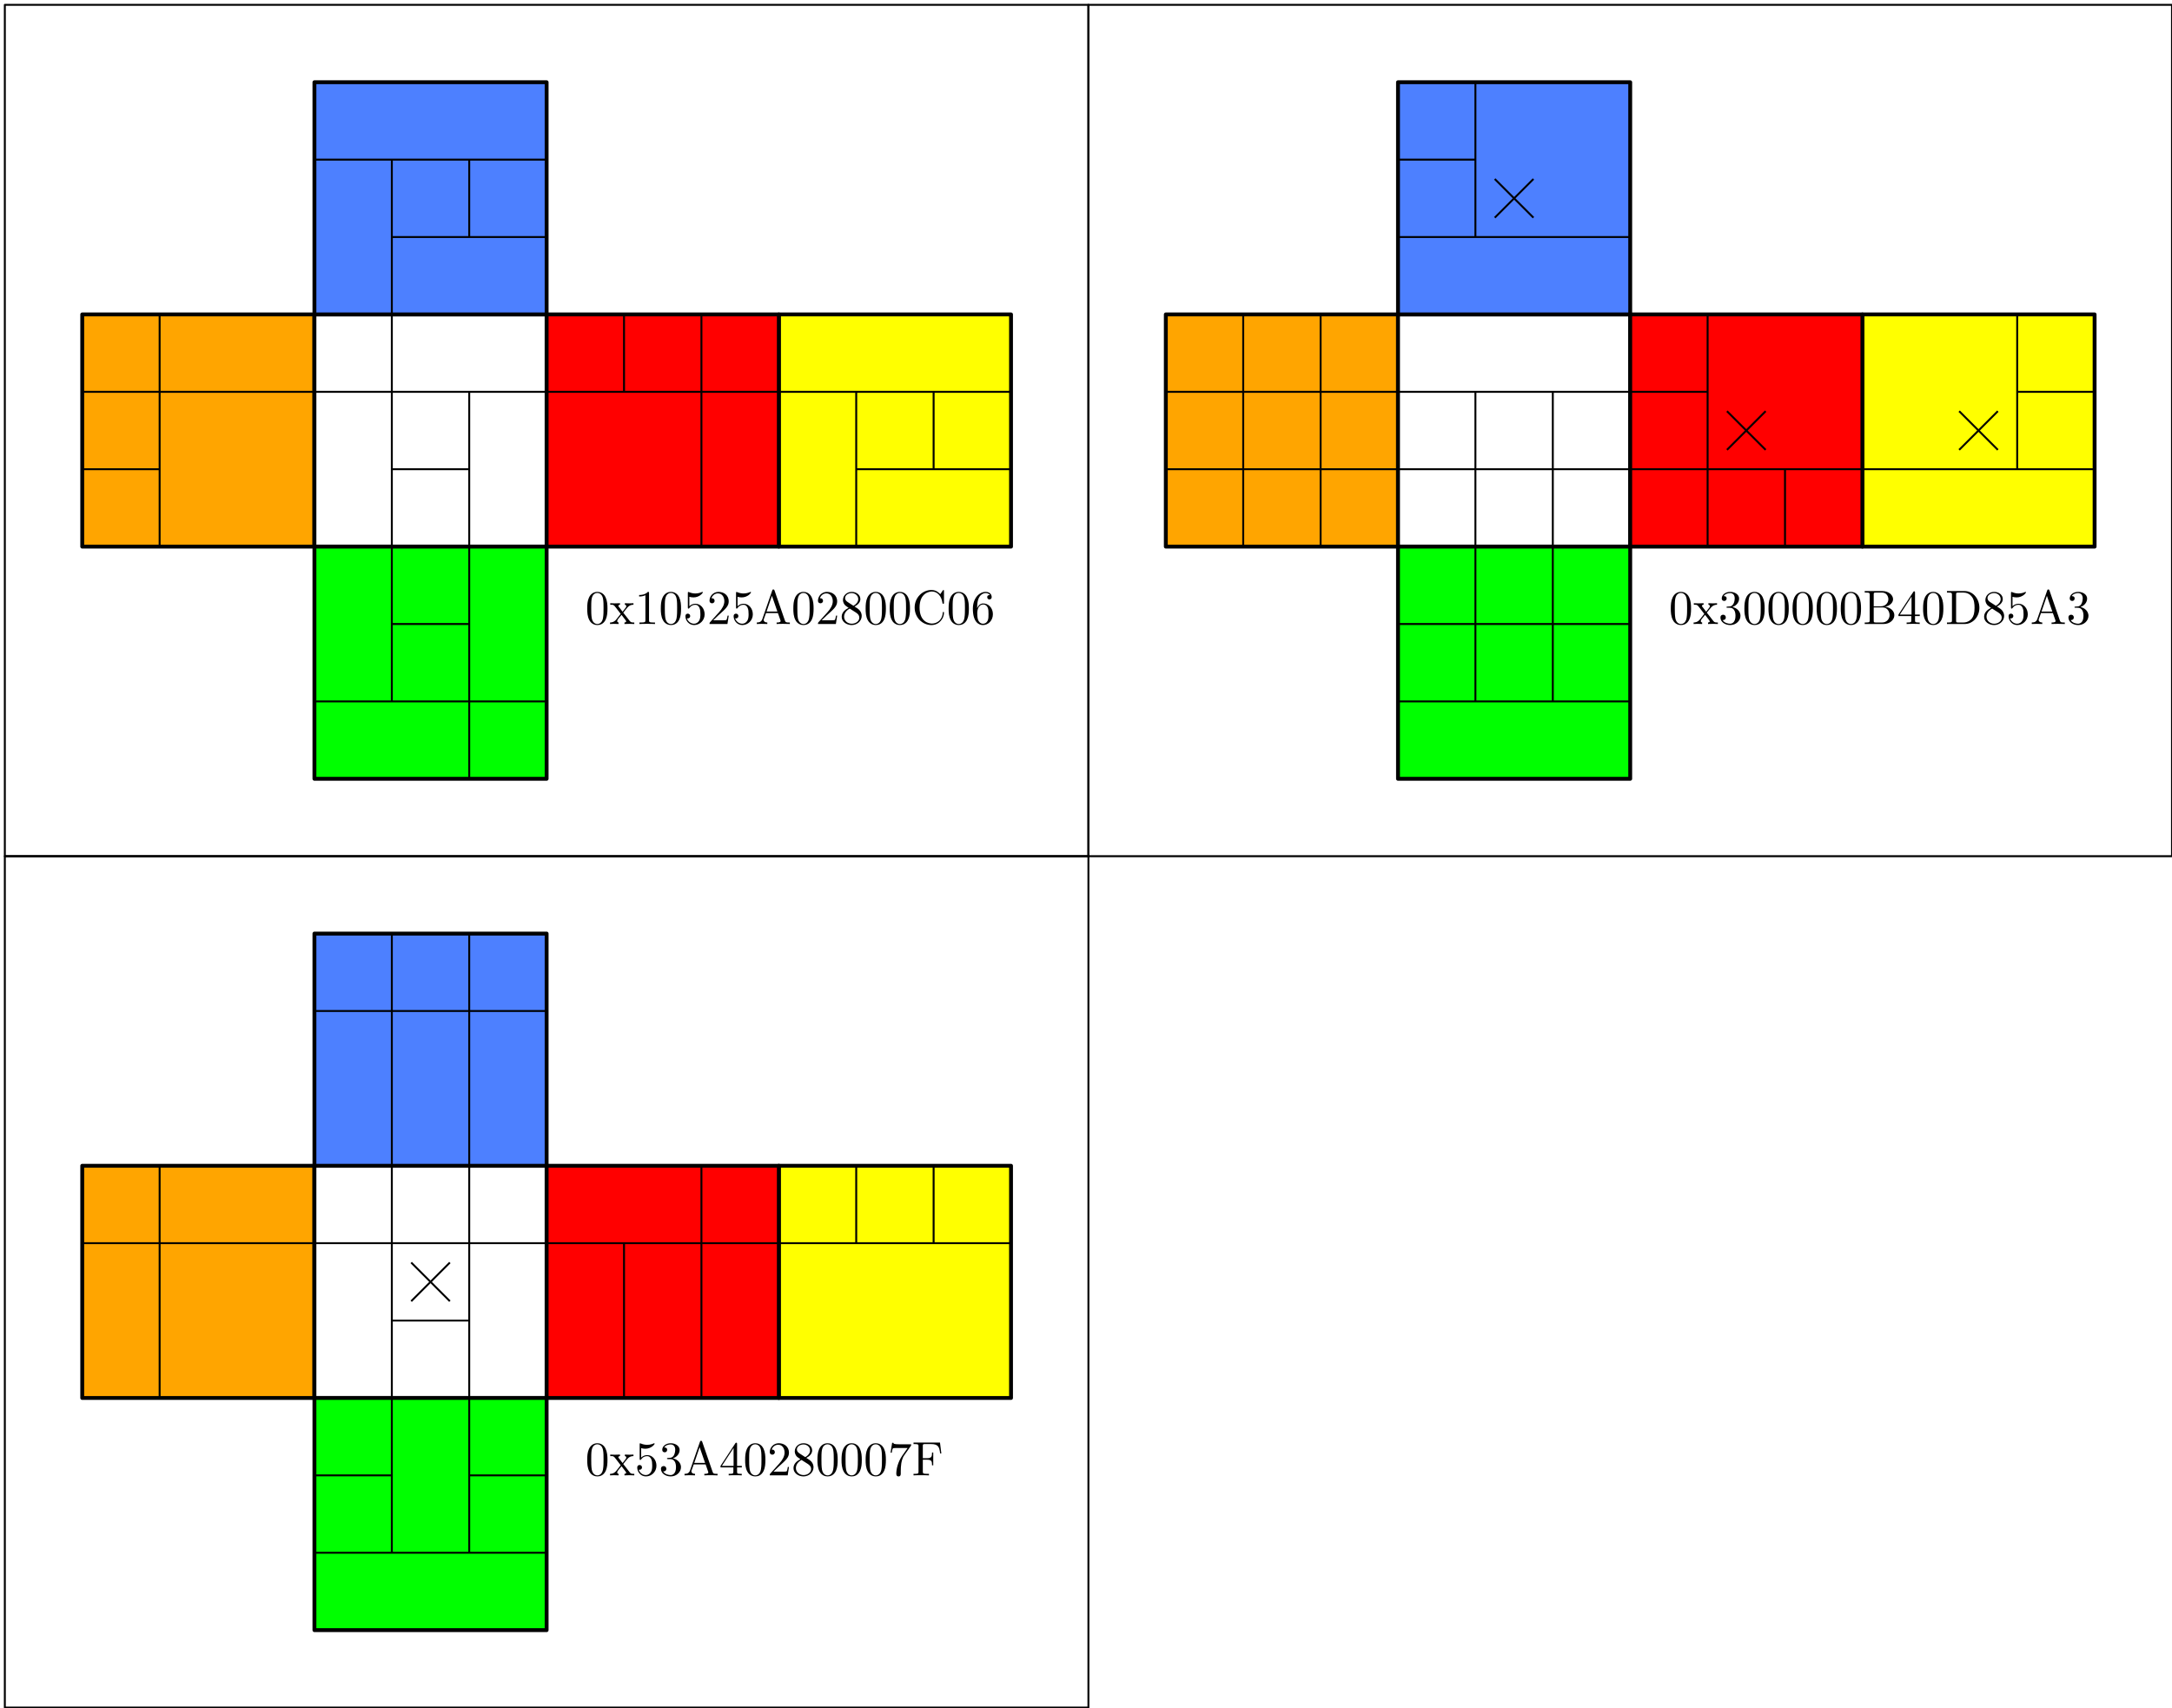
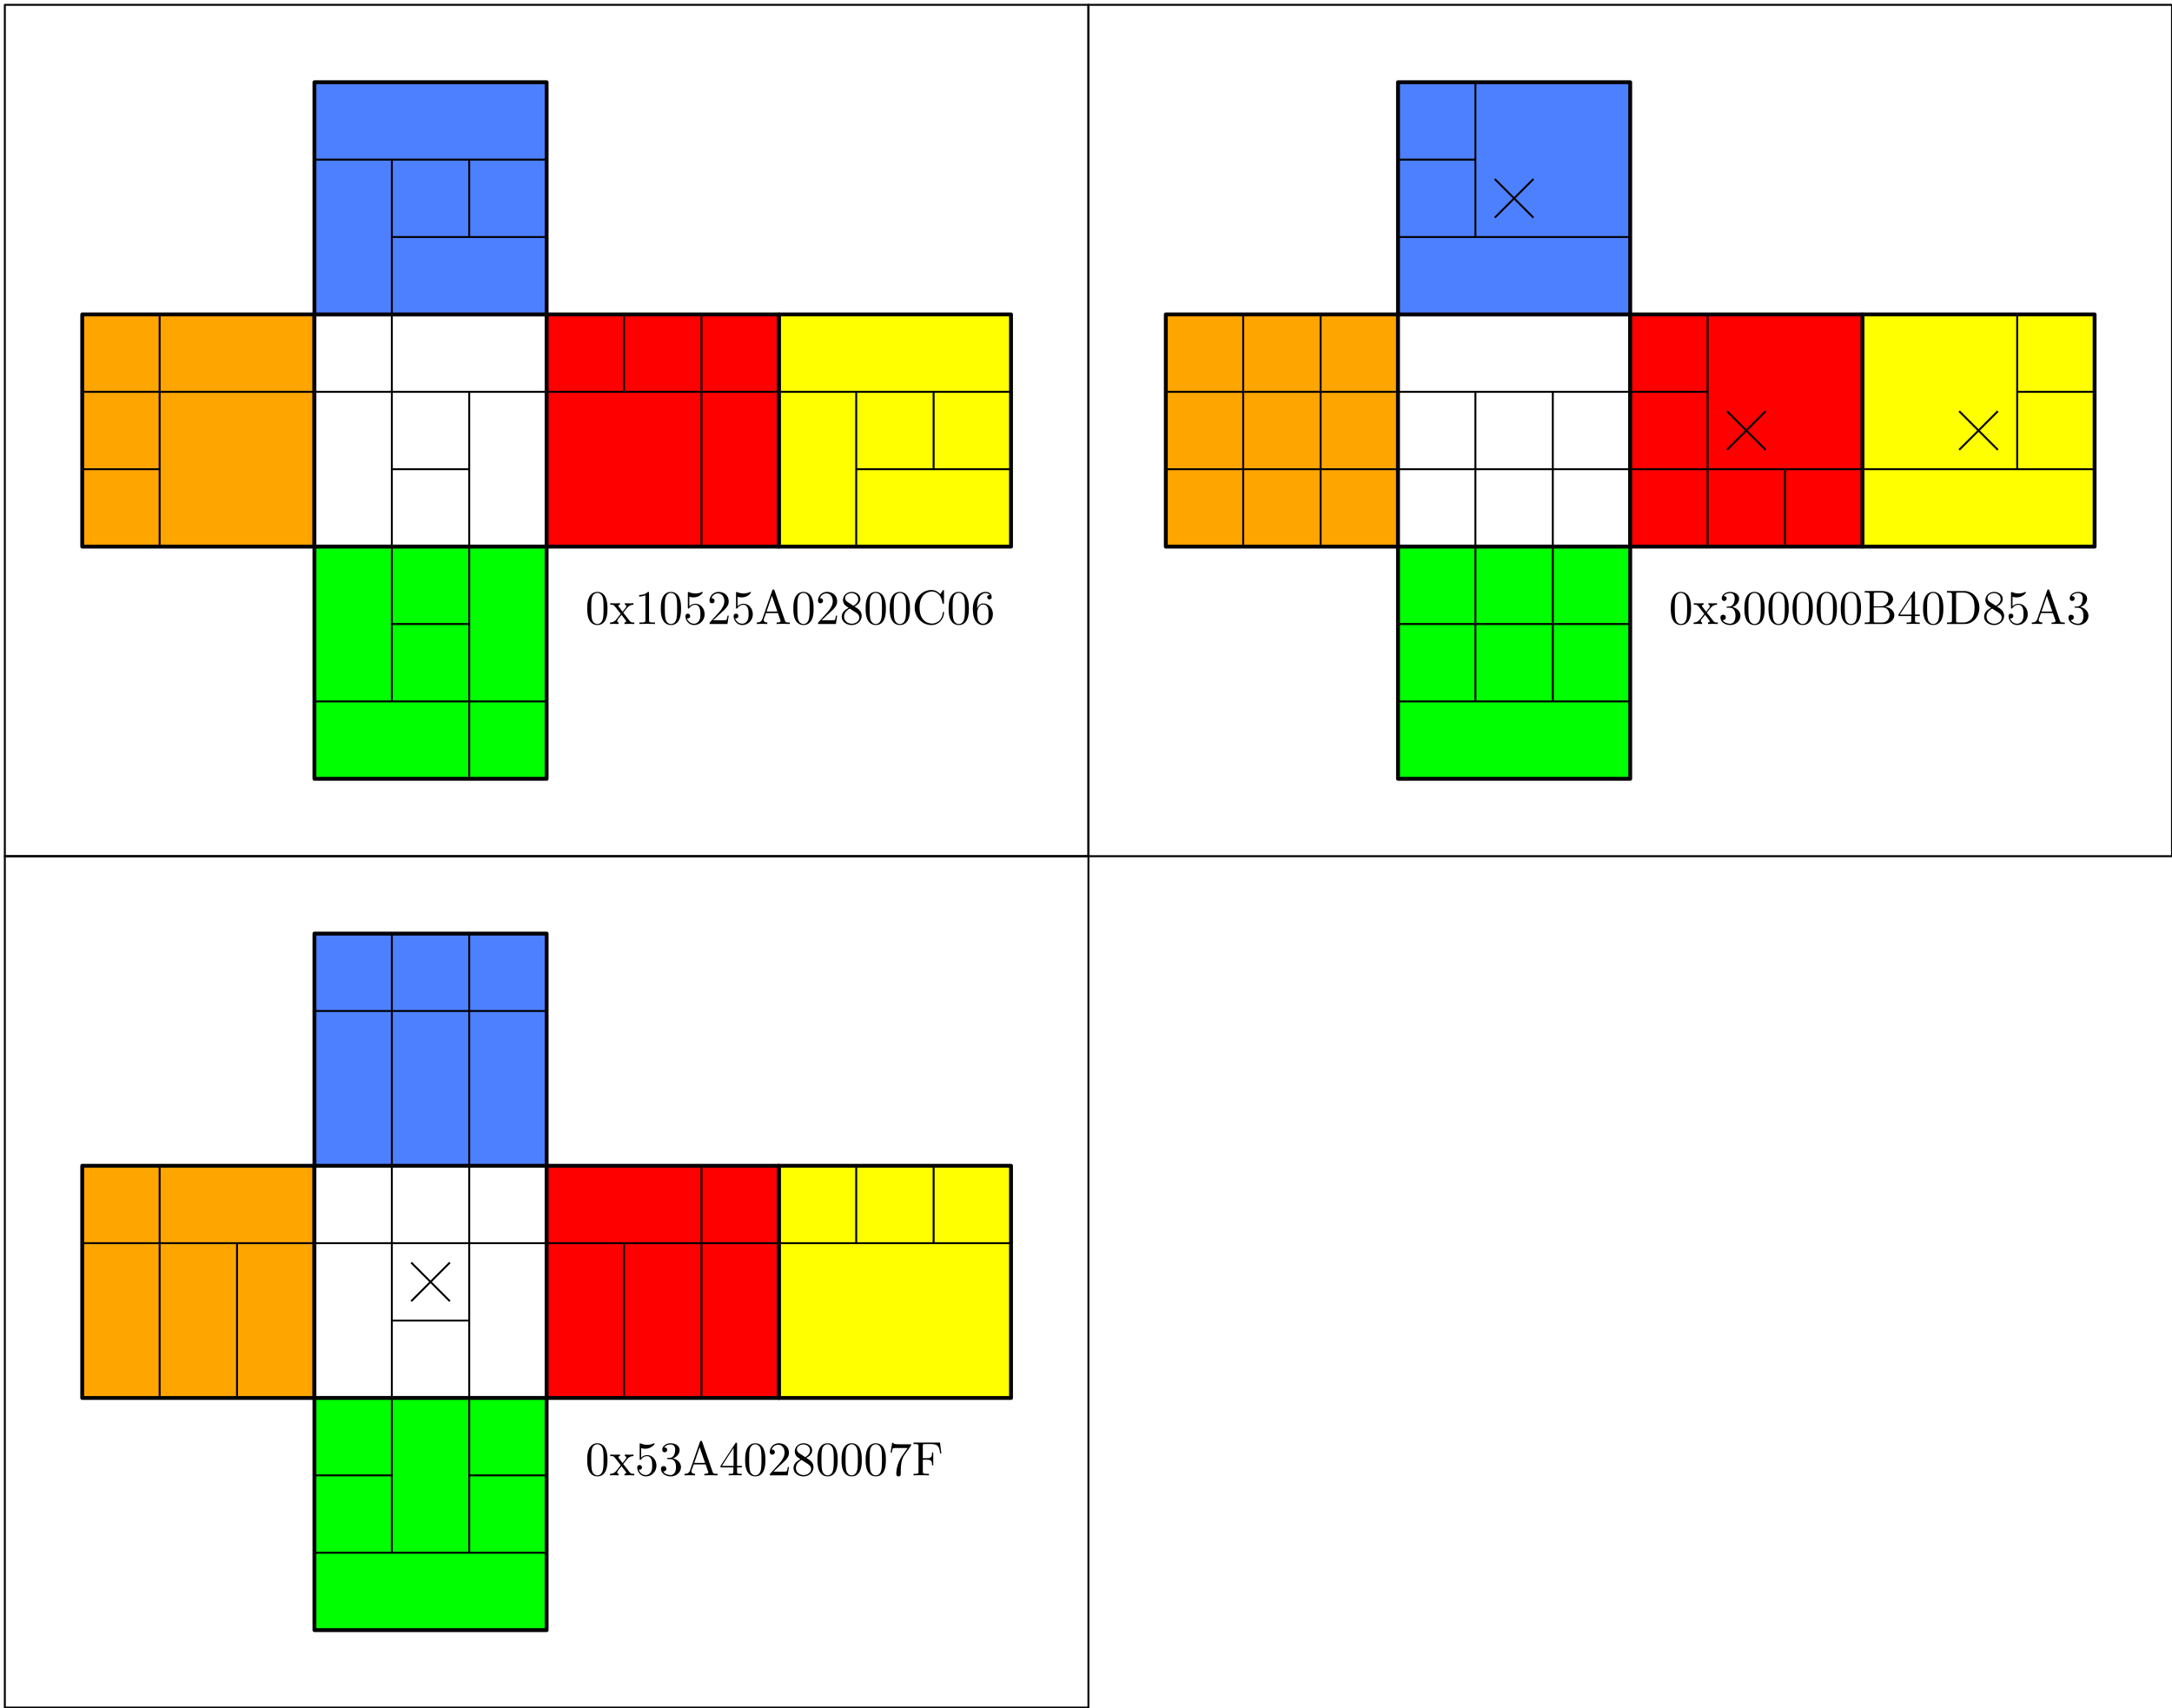
<svg xmlns="http://www.w3.org/2000/svg" xmlns:xlink="http://www.w3.org/1999/xlink" width="449pt" height="353pt" viewBox="0 0 449 353" version="1.1">
  <defs>
    <g>
      <symbol overflow="visible" id="glyph0-0">
        <path style="stroke:none;" d="" />
      </symbol>
      <symbol overflow="visible" id="glyph0-1">
        <path style="stroke:none;" d="M 4.578 -3.188 C 4.578 -3.984 4.531 -4.781 4.188 -5.516 C 3.734 -6.484 2.906 -6.641 2.5 -6.641 C 1.891 -6.641 1.172 -6.375 0.75 -5.453 C 0.438 -4.766 0.391 -3.984 0.391 -3.188 C 0.391 -2.438 0.422 -1.547 0.844 -0.781 C 1.266 0.016 2 0.219 2.484 0.219 C 3.016 0.219 3.781 0.016 4.219 -0.938 C 4.531 -1.625 4.578 -2.406 4.578 -3.188 Z M 2.484 0 C 2.094 0 1.5 -0.25 1.328 -1.203 C 1.219 -1.797 1.219 -2.719 1.219 -3.312 C 1.219 -3.953 1.219 -4.609 1.297 -5.141 C 1.484 -6.328 2.234 -6.422 2.484 -6.422 C 2.812 -6.422 3.469 -6.234 3.656 -5.25 C 3.766 -4.688 3.766 -3.938 3.766 -3.312 C 3.766 -2.562 3.766 -1.891 3.656 -1.25 C 3.5 -0.297 2.938 0 2.484 0 Z M 2.484 0 " />
      </symbol>
      <symbol overflow="visible" id="glyph0-2">
        <path style="stroke:none;" d="M 2.859 -2.344 C 3.156 -2.719 3.531 -3.203 3.781 -3.469 C 4.094 -3.828 4.5 -3.984 4.969 -3.984 L 4.969 -4.297 C 4.703 -4.281 4.406 -4.266 4.141 -4.266 C 3.844 -4.266 3.312 -4.281 3.188 -4.297 L 3.188 -3.984 C 3.406 -3.969 3.484 -3.844 3.484 -3.672 C 3.484 -3.516 3.375 -3.391 3.328 -3.328 L 2.719 -2.547 L 1.938 -3.562 C 1.844 -3.656 1.844 -3.672 1.844 -3.734 C 1.844 -3.891 2 -3.984 2.188 -3.984 L 2.188 -4.297 C 1.938 -4.281 1.281 -4.266 1.109 -4.266 C 0.906 -4.266 0.438 -4.281 0.172 -4.297 L 0.172 -3.984 C 0.875 -3.984 0.875 -3.984 1.344 -3.375 L 2.328 -2.094 L 1.391 -0.906 C 0.922 -0.328 0.328 -0.312 0.125 -0.312 L 0.125 0 C 0.375 -0.016 0.688 -0.031 0.953 -0.031 C 1.234 -0.031 1.656 -0.016 1.891 0 L 1.891 -0.312 C 1.672 -0.344 1.609 -0.469 1.609 -0.625 C 1.609 -0.844 1.891 -1.172 2.5 -1.891 L 3.266 -0.891 C 3.344 -0.781 3.469 -0.625 3.469 -0.562 C 3.469 -0.469 3.375 -0.312 3.109 -0.312 L 3.109 0 C 3.406 -0.016 3.969 -0.031 4.188 -0.031 C 4.453 -0.031 4.844 -0.016 5.141 0 L 5.141 -0.312 C 4.609 -0.312 4.422 -0.328 4.203 -0.625 Z M 2.859 -2.344 " />
      </symbol>
      <symbol overflow="visible" id="glyph0-3">
        <path style="stroke:none;" d="M 2.938 -6.375 C 2.938 -6.625 2.938 -6.641 2.703 -6.641 C 2.078 -6 1.203 -6 0.891 -6 L 0.891 -5.688 C 1.094 -5.688 1.672 -5.688 2.188 -5.953 L 2.188 -0.781 C 2.188 -0.422 2.156 -0.312 1.266 -0.312 L 0.953 -0.312 L 0.953 0 C 1.297 -0.031 2.156 -0.031 2.562 -0.031 C 2.953 -0.031 3.828 -0.031 4.172 0 L 4.172 -0.312 L 3.859 -0.312 C 2.953 -0.312 2.938 -0.422 2.938 -0.781 Z M 2.938 -6.375 " />
      </symbol>
      <symbol overflow="visible" id="glyph0-4">
        <path style="stroke:none;" d="M 4.469 -2 C 4.469 -3.188 3.656 -4.188 2.578 -4.188 C 2.109 -4.188 1.672 -4.031 1.312 -3.672 L 1.312 -5.625 C 1.516 -5.562 1.844 -5.5 2.156 -5.5 C 3.391 -5.5 4.094 -6.406 4.094 -6.531 C 4.094 -6.594 4.062 -6.641 3.984 -6.641 C 3.984 -6.641 3.953 -6.641 3.906 -6.609 C 3.703 -6.516 3.219 -6.312 2.547 -6.312 C 2.156 -6.312 1.688 -6.391 1.219 -6.594 C 1.141 -6.625 1.125 -6.625 1.109 -6.625 C 1 -6.625 1 -6.547 1 -6.391 L 1 -3.438 C 1 -3.266 1 -3.188 1.141 -3.188 C 1.219 -3.188 1.234 -3.203 1.281 -3.266 C 1.391 -3.422 1.75 -3.969 2.562 -3.969 C 3.078 -3.969 3.328 -3.516 3.406 -3.328 C 3.562 -2.953 3.594 -2.578 3.594 -2.078 C 3.594 -1.719 3.594 -1.125 3.344 -0.703 C 3.109 -0.312 2.734 -0.062 2.281 -0.062 C 1.562 -0.062 0.984 -0.594 0.812 -1.172 C 0.844 -1.172 0.875 -1.156 0.984 -1.156 C 1.312 -1.156 1.484 -1.406 1.484 -1.641 C 1.484 -1.891 1.312 -2.141 0.984 -2.141 C 0.844 -2.141 0.5 -2.062 0.5 -1.609 C 0.5 -0.75 1.188 0.219 2.297 0.219 C 3.453 0.219 4.469 -0.734 4.469 -2 Z M 4.469 -2 " />
      </symbol>
      <symbol overflow="visible" id="glyph0-5">
        <path style="stroke:none;" d="M 1.266 -0.766 L 2.328 -1.797 C 3.875 -3.172 4.469 -3.703 4.469 -4.703 C 4.469 -5.844 3.578 -6.641 2.359 -6.641 C 1.234 -6.641 0.5 -5.719 0.5 -4.828 C 0.5 -4.281 1 -4.281 1.031 -4.281 C 1.203 -4.281 1.547 -4.391 1.547 -4.812 C 1.547 -5.062 1.359 -5.328 1.016 -5.328 C 0.938 -5.328 0.922 -5.328 0.891 -5.312 C 1.109 -5.969 1.656 -6.328 2.234 -6.328 C 3.141 -6.328 3.562 -5.516 3.562 -4.703 C 3.562 -3.906 3.078 -3.125 2.516 -2.5 L 0.609 -0.375 C 0.5 -0.266 0.5 -0.234 0.5 0 L 4.203 0 L 4.469 -1.734 L 4.234 -1.734 C 4.172 -1.438 4.109 -1 4 -0.844 C 3.938 -0.766 3.281 -0.766 3.062 -0.766 Z M 1.266 -0.766 " />
      </symbol>
      <symbol overflow="visible" id="glyph0-6">
        <path style="stroke:none;" d="M 3.969 -6.938 C 3.922 -7.062 3.891 -7.141 3.734 -7.141 C 3.578 -7.141 3.547 -7.078 3.5 -6.938 L 1.438 -0.984 C 1.25 -0.469 0.859 -0.312 0.312 -0.312 L 0.312 0 C 0.547 -0.016 0.984 -0.031 1.328 -0.031 C 1.641 -0.031 2.156 -0.016 2.484 0 L 2.484 -0.312 C 1.984 -0.312 1.734 -0.562 1.734 -0.812 C 1.734 -0.844 1.75 -0.953 1.75 -0.969 L 2.219 -2.266 L 4.672 -2.266 L 5.203 -0.75 C 5.219 -0.703 5.234 -0.641 5.234 -0.609 C 5.234 -0.312 4.672 -0.312 4.406 -0.312 L 4.406 0 C 4.766 -0.031 5.469 -0.031 5.844 -0.031 C 6.266 -0.031 6.734 -0.016 7.141 0 L 7.141 -0.312 L 6.969 -0.312 C 6.375 -0.312 6.234 -0.375 6.125 -0.703 Z M 3.438 -5.828 L 4.562 -2.578 L 2.328 -2.578 Z M 3.438 -5.828 " />
      </symbol>
      <symbol overflow="visible" id="glyph0-7">
        <path style="stroke:none;" d="M 1.625 -4.562 C 1.172 -4.859 1.125 -5.188 1.125 -5.359 C 1.125 -5.969 1.781 -6.391 2.484 -6.391 C 3.203 -6.391 3.844 -5.875 3.844 -5.156 C 3.844 -4.578 3.453 -4.109 2.859 -3.766 Z M 3.078 -3.609 C 3.797 -3.984 4.281 -4.5 4.281 -5.156 C 4.281 -6.078 3.406 -6.641 2.5 -6.641 C 1.5 -6.641 0.688 -5.906 0.688 -4.969 C 0.688 -4.797 0.703 -4.344 1.125 -3.875 C 1.234 -3.766 1.609 -3.516 1.859 -3.344 C 1.281 -3.047 0.422 -2.5 0.422 -1.5 C 0.422 -0.453 1.438 0.219 2.484 0.219 C 3.609 0.219 4.562 -0.609 4.562 -1.672 C 4.562 -2.031 4.453 -2.484 4.062 -2.906 C 3.875 -3.109 3.719 -3.203 3.078 -3.609 Z M 2.078 -3.188 L 3.312 -2.406 C 3.594 -2.219 4.062 -1.922 4.062 -1.312 C 4.062 -0.578 3.312 -0.062 2.5 -0.062 C 1.641 -0.062 0.922 -0.672 0.922 -1.5 C 0.922 -2.078 1.234 -2.719 2.078 -3.188 Z M 2.078 -3.188 " />
      </symbol>
      <symbol overflow="visible" id="glyph0-8">
        <path style="stroke:none;" d="M 0.562 -3.406 C 0.562 -1.344 2.172 0.219 4.031 0.219 C 5.656 0.219 6.625 -1.172 6.625 -2.328 C 6.625 -2.422 6.625 -2.5 6.5 -2.5 C 6.391 -2.5 6.391 -2.438 6.375 -2.328 C 6.297 -0.906 5.234 -0.094 4.141 -0.094 C 3.531 -0.094 1.578 -0.422 1.578 -3.406 C 1.578 -6.375 3.531 -6.719 4.141 -6.719 C 5.219 -6.719 6.109 -5.812 6.312 -4.359 C 6.328 -4.219 6.328 -4.188 6.469 -4.188 C 6.625 -4.188 6.625 -4.219 6.625 -4.422 L 6.625 -6.781 C 6.625 -6.953 6.625 -7.031 6.516 -7.031 C 6.484 -7.031 6.438 -7.031 6.359 -6.906 L 5.859 -6.172 C 5.5 -6.531 4.984 -7.031 4.031 -7.031 C 2.156 -7.031 0.562 -5.438 0.562 -3.406 Z M 0.562 -3.406 " />
      </symbol>
      <symbol overflow="visible" id="glyph0-9">
        <path style="stroke:none;" d="M 1.312 -3.266 L 1.312 -3.516 C 1.312 -6.031 2.547 -6.391 3.062 -6.391 C 3.297 -6.391 3.719 -6.328 3.938 -5.984 C 3.781 -5.984 3.391 -5.984 3.391 -5.547 C 3.391 -5.234 3.625 -5.078 3.844 -5.078 C 4 -5.078 4.312 -5.172 4.312 -5.562 C 4.312 -6.156 3.875 -6.641 3.047 -6.641 C 1.766 -6.641 0.422 -5.359 0.422 -3.156 C 0.422 -0.484 1.578 0.219 2.5 0.219 C 3.609 0.219 4.562 -0.719 4.562 -2.031 C 4.562 -3.297 3.672 -4.25 2.562 -4.25 C 1.891 -4.25 1.516 -3.75 1.312 -3.266 Z M 2.5 -0.062 C 1.875 -0.062 1.578 -0.656 1.516 -0.812 C 1.328 -1.281 1.328 -2.078 1.328 -2.25 C 1.328 -3.031 1.656 -4.031 2.547 -4.031 C 2.719 -4.031 3.172 -4.031 3.484 -3.406 C 3.656 -3.047 3.656 -2.531 3.656 -2.047 C 3.656 -1.562 3.656 -1.062 3.484 -0.703 C 3.188 -0.109 2.734 -0.062 2.5 -0.062 Z M 2.5 -0.062 " />
      </symbol>
      <symbol overflow="visible" id="glyph0-10">
        <path style="stroke:none;" d="M 2.891 -3.516 C 3.703 -3.781 4.281 -4.469 4.281 -5.266 C 4.281 -6.078 3.406 -6.641 2.453 -6.641 C 1.453 -6.641 0.688 -6.047 0.688 -5.281 C 0.688 -4.953 0.906 -4.766 1.203 -4.766 C 1.5 -4.766 1.703 -4.984 1.703 -5.281 C 1.703 -5.766 1.234 -5.766 1.094 -5.766 C 1.391 -6.266 2.047 -6.391 2.406 -6.391 C 2.828 -6.391 3.375 -6.172 3.375 -5.281 C 3.375 -5.156 3.344 -4.578 3.094 -4.141 C 2.797 -3.656 2.453 -3.625 2.203 -3.625 C 2.125 -3.609 1.891 -3.594 1.812 -3.594 C 1.734 -3.578 1.672 -3.562 1.672 -3.469 C 1.672 -3.359 1.734 -3.359 1.906 -3.359 L 2.344 -3.359 C 3.156 -3.359 3.531 -2.688 3.531 -1.703 C 3.531 -0.344 2.844 -0.062 2.406 -0.062 C 1.969 -0.062 1.219 -0.234 0.875 -0.812 C 1.219 -0.766 1.531 -0.984 1.531 -1.359 C 1.531 -1.719 1.266 -1.922 0.984 -1.922 C 0.734 -1.922 0.422 -1.781 0.422 -1.344 C 0.422 -0.438 1.344 0.219 2.438 0.219 C 3.656 0.219 4.562 -0.688 4.562 -1.703 C 4.562 -2.516 3.922 -3.297 2.891 -3.516 Z M 2.891 -3.516 " />
      </symbol>
      <symbol overflow="visible" id="glyph0-11">
        <path style="stroke:none;" d="M 2.219 -3.656 L 2.219 -6.094 C 2.219 -6.438 2.234 -6.5 2.703 -6.5 L 3.938 -6.5 C 4.906 -6.5 5.25 -5.656 5.25 -5.125 C 5.25 -4.484 4.766 -3.656 3.656 -3.656 Z M 4.562 -3.562 C 5.531 -3.75 6.219 -4.391 6.219 -5.125 C 6.219 -5.984 5.297 -6.812 4 -6.812 L 0.359 -6.812 L 0.359 -6.5 L 0.594 -6.5 C 1.359 -6.5 1.391 -6.391 1.391 -6.031 L 1.391 -0.781 C 1.391 -0.422 1.359 -0.312 0.594 -0.312 L 0.359 -0.312 L 0.359 0 L 4.266 0 C 5.594 0 6.484 -0.891 6.484 -1.828 C 6.484 -2.688 5.672 -3.438 4.562 -3.562 Z M 3.953 -0.312 L 2.703 -0.312 C 2.234 -0.312 2.219 -0.375 2.219 -0.703 L 2.219 -3.422 L 4.094 -3.422 C 5.078 -3.422 5.5 -2.5 5.5 -1.828 C 5.5 -1.125 4.969 -0.312 3.953 -0.312 Z M 3.953 -0.312 " />
      </symbol>
      <symbol overflow="visible" id="glyph0-12">
        <path style="stroke:none;" d="M 2.938 -1.641 L 2.938 -0.781 C 2.938 -0.422 2.906 -0.312 2.172 -0.312 L 1.969 -0.312 L 1.969 0 C 2.375 -0.031 2.891 -0.031 3.312 -0.031 C 3.734 -0.031 4.25 -0.031 4.672 0 L 4.672 -0.312 L 4.453 -0.312 C 3.719 -0.312 3.703 -0.422 3.703 -0.781 L 3.703 -1.641 L 4.688 -1.641 L 4.688 -1.953 L 3.703 -1.953 L 3.703 -6.484 C 3.703 -6.688 3.703 -6.75 3.531 -6.75 C 3.453 -6.75 3.422 -6.75 3.344 -6.625 L 0.281 -1.953 L 0.281 -1.641 Z M 2.984 -1.953 L 0.562 -1.953 L 2.984 -5.672 Z M 2.984 -1.953 " />
      </symbol>
      <symbol overflow="visible" id="glyph0-13">
        <path style="stroke:none;" d="M 0.344 -6.812 L 0.344 -6.5 L 0.594 -6.5 C 1.359 -6.5 1.375 -6.391 1.375 -6.031 L 1.375 -0.781 C 1.375 -0.422 1.359 -0.312 0.594 -0.312 L 0.344 -0.312 L 0.344 0 L 4 0 C 5.672 0 7.047 -1.469 7.047 -3.344 C 7.047 -5.25 5.703 -6.812 4 -6.812 Z M 2.719 -0.312 C 2.25 -0.312 2.234 -0.375 2.234 -0.703 L 2.234 -6.094 C 2.234 -6.438 2.25 -6.5 2.719 -6.5 L 3.719 -6.5 C 4.344 -6.5 5.031 -6.281 5.531 -5.578 C 5.969 -4.984 6.047 -4.125 6.047 -3.344 C 6.047 -2.25 5.859 -1.641 5.5 -1.156 C 5.297 -0.891 4.734 -0.312 3.734 -0.312 Z M 2.719 -0.312 " />
      </symbol>
      <symbol overflow="visible" id="glyph0-14">
        <path style="stroke:none;" d="M 4.75 -6.078 C 4.828 -6.188 4.828 -6.203 4.828 -6.422 L 2.406 -6.422 C 1.203 -6.422 1.172 -6.547 1.141 -6.734 L 0.891 -6.734 L 0.562 -4.688 L 0.812 -4.688 C 0.844 -4.844 0.922 -5.469 1.062 -5.594 C 1.125 -5.656 1.906 -5.656 2.031 -5.656 L 4.094 -5.656 C 3.984 -5.5 3.203 -4.406 2.984 -4.078 C 2.078 -2.734 1.75 -1.344 1.75 -0.328 C 1.75 -0.234 1.75 0.219 2.219 0.219 C 2.672 0.219 2.672 -0.234 2.672 -0.328 L 2.672 -0.844 C 2.672 -1.391 2.703 -1.938 2.781 -2.469 C 2.828 -2.703 2.953 -3.562 3.406 -4.172 Z M 4.75 -6.078 " />
      </symbol>
      <symbol overflow="visible" id="glyph0-15">
        <path style="stroke:none;" d="M 5.797 -6.781 L 0.328 -6.781 L 0.328 -6.469 L 0.562 -6.469 C 1.328 -6.469 1.359 -6.359 1.359 -6 L 1.359 -0.781 C 1.359 -0.422 1.328 -0.312 0.562 -0.312 L 0.328 -0.312 L 0.328 0 C 0.672 -0.031 1.453 -0.031 1.844 -0.031 C 2.25 -0.031 3.156 -0.031 3.516 0 L 3.516 -0.312 L 3.188 -0.312 C 2.25 -0.312 2.25 -0.438 2.25 -0.781 L 2.25 -3.234 L 3.094 -3.234 C 4.062 -3.234 4.156 -2.922 4.156 -2.078 L 4.406 -2.078 L 4.406 -4.719 L 4.156 -4.719 C 4.156 -3.875 4.062 -3.547 3.094 -3.547 L 2.25 -3.547 L 2.25 -6.078 C 2.25 -6.406 2.266 -6.469 2.734 -6.469 L 3.922 -6.469 C 5.422 -6.469 5.672 -5.906 5.828 -4.531 L 6.078 -4.531 Z M 5.797 -6.781 " />
      </symbol>
    </g>
  </defs>
-   <g id="surface9883">
+   <g id="surface300">
    <path style="fill-rule:evenodd;fill:rgb(100%,64.7%,0%);fill-opacity:1;stroke-width:0.8;stroke-linecap:butt;stroke-linejoin:round;stroke:rgb(0%,0%,0%);stroke-opacity:1;stroke-miterlimit:10;" d="M 80 768 L 80 720 L 128 720 L 128 768 Z M 80 768 " transform="matrix(1,0,0,-1,-63,833)" />
    <path style="fill-rule:evenodd;fill:rgb(100%,100%,100%);fill-opacity:1;stroke-width:0.8;stroke-linecap:butt;stroke-linejoin:round;stroke:rgb(0%,0%,0%);stroke-opacity:1;stroke-miterlimit:10;" d="M 128 720 L 128 768 L 176 768 L 176 720 Z M 128 720 " transform="matrix(1,0,0,-1,-63,833)" />
    <path style="fill-rule:evenodd;fill:rgb(100%,100%,0%);fill-opacity:1;stroke-width:0.8;stroke-linecap:butt;stroke-linejoin:round;stroke:rgb(0%,0%,0%);stroke-opacity:1;stroke-miterlimit:10;" d="M 224 720 L 224 768 L 272 768 L 272 720 Z M 224 720 " transform="matrix(1,0,0,-1,-63,833)" />
    <path style="fill-rule:evenodd;fill:rgb(0%,100%,0%);fill-opacity:1;stroke-width:0.8;stroke-linecap:butt;stroke-linejoin:round;stroke:rgb(0%,0%,0%);stroke-opacity:1;stroke-miterlimit:10;" d="M 128 720 L 128 672 L 176 672 L 176 720 Z M 128 720 " transform="matrix(1,0,0,-1,-63,833)" />
    <path style="fill-rule:evenodd;fill:rgb(30%,50%,100%);fill-opacity:1;stroke-width:0.8;stroke-linecap:butt;stroke-linejoin:round;stroke:rgb(0%,0%,0%);stroke-opacity:1;stroke-miterlimit:10;" d="M 128 768 L 128 816 L 176 816 L 176 768 Z M 128 768 " transform="matrix(1,0,0,-1,-63,833)" />
    <path style="fill-rule:evenodd;fill:rgb(100%,0%,0%);fill-opacity:1;stroke-width:0.8;stroke-linecap:butt;stroke-linejoin:round;stroke:rgb(0%,0%,0%);stroke-opacity:1;stroke-miterlimit:10;" d="M 176 720 L 176 768 L 224 768 L 224 720 Z M 176 720 " transform="matrix(1,0,0,-1,-63,833)" />
    <g style="fill:rgb(0%,0%,0%);fill-opacity:1;">
      <use xlink:href="#glyph0-1" x="121" y="129" />
      <use xlink:href="#glyph0-2" x="125.981" y="129" />
      <use xlink:href="#glyph0-3" x="131.232" y="129" />
      <use xlink:href="#glyph0-1" x="136.213" y="129" />
      <use xlink:href="#glyph0-4" x="141.194" y="129" />
      <use xlink:href="#glyph0-5" x="146.175" y="129" />
      <use xlink:href="#glyph0-4" x="151.157" y="129" />
      <use xlink:href="#glyph0-6" x="156.138" y="129" />
      <use xlink:href="#glyph0-1" x="163.61" y="129" />
      <use xlink:href="#glyph0-5" x="168.591" y="129" />
      <use xlink:href="#glyph0-7" x="173.573" y="129" />
      <use xlink:href="#glyph0-1" x="178.554" y="129" />
      <use xlink:href="#glyph0-1" x="183.535" y="129" />
      <use xlink:href="#glyph0-8" x="188.517" y="129" />
      <use xlink:href="#glyph0-1" x="195.71" y="129" />
      <use xlink:href="#glyph0-9" x="200.691" y="129" />
    </g>
    <path style="fill:none;stroke-width:0.4;stroke-linecap:butt;stroke-linejoin:round;stroke:rgb(0%,0%,0%);stroke-opacity:1;stroke-miterlimit:10;" d="M 64 832 L 64 656 L 288 656 L 288 832 Z M 64 832 " transform="matrix(1,0,0,-1,-63,833)" />
    <path style="fill-rule:evenodd;fill:rgb(100%,64.7%,0%);fill-opacity:1;stroke-width:0.8;stroke-linecap:butt;stroke-linejoin:round;stroke:rgb(0%,0%,0%);stroke-opacity:1;stroke-miterlimit:10;" d="M 304 768 L 304 720 L 352 720 L 352 768 Z M 304 768 " transform="matrix(1,0,0,-1,-63,833)" />
    <path style="fill-rule:evenodd;fill:rgb(100%,100%,100%);fill-opacity:1;stroke-width:0.8;stroke-linecap:butt;stroke-linejoin:round;stroke:rgb(0%,0%,0%);stroke-opacity:1;stroke-miterlimit:10;" d="M 352 720 L 352 768 L 400 768 L 400 720 Z M 352 720 " transform="matrix(1,0,0,-1,-63,833)" />
    <path style="fill-rule:evenodd;fill:rgb(100%,100%,0%);fill-opacity:1;stroke-width:0.8;stroke-linecap:butt;stroke-linejoin:round;stroke:rgb(0%,0%,0%);stroke-opacity:1;stroke-miterlimit:10;" d="M 448 720 L 448 768 L 496 768 L 496 720 Z M 448 720 " transform="matrix(1,0,0,-1,-63,833)" />
    <path style="fill-rule:evenodd;fill:rgb(0%,100%,0%);fill-opacity:1;stroke-width:0.8;stroke-linecap:butt;stroke-linejoin:round;stroke:rgb(0%,0%,0%);stroke-opacity:1;stroke-miterlimit:10;" d="M 352 720 L 352 672 L 400 672 L 400 720 Z M 352 720 " transform="matrix(1,0,0,-1,-63,833)" />
    <path style="fill-rule:evenodd;fill:rgb(30%,50%,100%);fill-opacity:1;stroke-width:0.8;stroke-linecap:butt;stroke-linejoin:round;stroke:rgb(0%,0%,0%);stroke-opacity:1;stroke-miterlimit:10;" d="M 352 768 L 352 816 L 400 816 L 400 768 Z M 352 768 " transform="matrix(1,0,0,-1,-63,833)" />
    <path style="fill-rule:evenodd;fill:rgb(100%,0%,0%);fill-opacity:1;stroke-width:0.8;stroke-linecap:butt;stroke-linejoin:round;stroke:rgb(0%,0%,0%);stroke-opacity:1;stroke-miterlimit:10;" d="M 400 720 L 400 768 L 448 768 L 448 720 Z M 400 720 " transform="matrix(1,0,0,-1,-63,833)" />
    <path style="fill:none;stroke-width:0.4;stroke-linecap:butt;stroke-linejoin:round;stroke:rgb(0%,0%,0%);stroke-opacity:1;stroke-miterlimit:10;" d="M 288 832 L 288 656 L 512 656 L 512 832 Z M 288 832 " transform="matrix(1,0,0,-1,-63,833)" />
    <path style="fill-rule:evenodd;fill:rgb(100%,64.7%,0%);fill-opacity:1;stroke-width:0.8;stroke-linecap:butt;stroke-linejoin:round;stroke:rgb(0%,0%,0%);stroke-opacity:1;stroke-miterlimit:10;" d="M 80 592 L 80 544 L 128 544 L 128 592 Z M 80 592 " transform="matrix(1,0,0,-1,-63,833)" />
    <path style="fill-rule:evenodd;fill:rgb(100%,100%,100%);fill-opacity:1;stroke-width:0.8;stroke-linecap:butt;stroke-linejoin:round;stroke:rgb(0%,0%,0%);stroke-opacity:1;stroke-miterlimit:10;" d="M 128 544 L 128 592 L 176 592 L 176 544 Z M 128 544 " transform="matrix(1,0,0,-1,-63,833)" />
    <path style="fill-rule:evenodd;fill:rgb(100%,100%,0%);fill-opacity:1;stroke-width:0.8;stroke-linecap:butt;stroke-linejoin:round;stroke:rgb(0%,0%,0%);stroke-opacity:1;stroke-miterlimit:10;" d="M 224 544 L 224 592 L 272 592 L 272 544 Z M 224 544 " transform="matrix(1,0,0,-1,-63,833)" />
    <path style="fill-rule:evenodd;fill:rgb(0%,100%,0%);fill-opacity:1;stroke-width:0.8;stroke-linecap:butt;stroke-linejoin:round;stroke:rgb(0%,0%,0%);stroke-opacity:1;stroke-miterlimit:10;" d="M 128 544 L 128 496 L 176 496 L 176 544 Z M 128 544 " transform="matrix(1,0,0,-1,-63,833)" />
    <path style="fill-rule:evenodd;fill:rgb(30%,50%,100%);fill-opacity:1;stroke-width:0.8;stroke-linecap:butt;stroke-linejoin:round;stroke:rgb(0%,0%,0%);stroke-opacity:1;stroke-miterlimit:10;" d="M 128 592 L 128 640 L 176 640 L 176 592 Z M 128 592 " transform="matrix(1,0,0,-1,-63,833)" />
    <path style="fill-rule:evenodd;fill:rgb(100%,0%,0%);fill-opacity:1;stroke-width:0.8;stroke-linecap:butt;stroke-linejoin:round;stroke:rgb(0%,0%,0%);stroke-opacity:1;stroke-miterlimit:10;" d="M 176 544 L 176 592 L 224 592 L 224 544 Z M 176 544 " transform="matrix(1,0,0,-1,-63,833)" />
    <path style="fill:none;stroke-width:0.4;stroke-linecap:butt;stroke-linejoin:round;stroke:rgb(0%,0%,0%);stroke-opacity:1;stroke-miterlimit:10;" d="M 64 656 L 64 480 L 288 480 L 288 656 Z M 64 656 " transform="matrix(1,0,0,-1,-63,833)" />
    <g style="fill:rgb(0%,0%,0%);fill-opacity:1;">
      <use xlink:href="#glyph0-1" x="345" y="129" />
      <use xlink:href="#glyph0-2" x="349.981" y="129" />
      <use xlink:href="#glyph0-10" x="355.232" y="129" />
      <use xlink:href="#glyph0-1" x="360.213" y="129" />
      <use xlink:href="#glyph0-1" x="365.194" y="129" />
      <use xlink:href="#glyph0-1" x="370.175" y="129" />
      <use xlink:href="#glyph0-1" x="375.157" y="129" />
      <use xlink:href="#glyph0-1" x="380.138" y="129" />
      <use xlink:href="#glyph0-11" x="385.119" y="129" />
      <use xlink:href="#glyph0-12" x="392.173" y="129" />
      <use xlink:href="#glyph0-1" x="397.154" y="129" />
      <use xlink:href="#glyph0-13" x="402.136" y="129" />
      <use xlink:href="#glyph0-7" x="409.737" y="129" />
      <use xlink:href="#glyph0-4" x="414.718" y="129" />
      <use xlink:href="#glyph0-6" x="419.7" y="129" />
      <use xlink:href="#glyph0-10" x="427.172" y="129" />
    </g>
    <g style="fill:rgb(0%,0%,0%);fill-opacity:1;">
      <use xlink:href="#glyph0-1" x="121" y="305" />
      <use xlink:href="#glyph0-2" x="125.981" y="305" />
      <use xlink:href="#glyph0-4" x="131.232" y="305" />
      <use xlink:href="#glyph0-10" x="136.213" y="305" />
      <use xlink:href="#glyph0-6" x="141.194" y="305" />
      <use xlink:href="#glyph0-12" x="148.666" y="305" />
      <use xlink:href="#glyph0-1" x="153.647" y="305" />
      <use xlink:href="#glyph0-5" x="158.629" y="305" />
      <use xlink:href="#glyph0-7" x="163.61" y="305" />
      <use xlink:href="#glyph0-1" x="168.591" y="305" />
      <use xlink:href="#glyph0-1" x="173.573" y="305" />
      <use xlink:href="#glyph0-1" x="178.554" y="305" />
      <use xlink:href="#glyph0-14" x="183.535" y="305" />
      <use xlink:href="#glyph0-15" x="188.517" y="305" />
    </g>
    <path style="fill:none;stroke-width:0.4;stroke-linecap:butt;stroke-linejoin:round;stroke:rgb(0%,0%,0%);stroke-opacity:1;stroke-miterlimit:10;" d="M 128 800 L 176 800 " transform="matrix(1,0,0,-1,-63,833)" />
    <path style="fill:none;stroke-width:0.4;stroke-linecap:butt;stroke-linejoin:round;stroke:rgb(0%,0%,0%);stroke-opacity:1;stroke-miterlimit:10;" d="M 144 784 L 176 784 " transform="matrix(1,0,0,-1,-63,833)" />
    <path style="fill:none;stroke-width:0.4;stroke-linecap:butt;stroke-linejoin:round;stroke:rgb(0%,0%,0%);stroke-opacity:1;stroke-miterlimit:10;" d="M 80 752 L 272 752 " transform="matrix(1,0,0,-1,-63,833)" />
    <path style="fill:none;stroke-width:0.4;stroke-linecap:butt;stroke-linejoin:round;stroke:rgb(0%,0%,0%);stroke-opacity:1;stroke-miterlimit:10;" d="M 80 736 L 96 736 " transform="matrix(1,0,0,-1,-63,833)" />
    <path style="fill:none;stroke-width:0.4;stroke-linecap:butt;stroke-linejoin:round;stroke:rgb(0%,0%,0%);stroke-opacity:1;stroke-miterlimit:10;" d="M 144 736 L 160 736 " transform="matrix(1,0,0,-1,-63,833)" />
    <path style="fill:none;stroke-width:0.4;stroke-linecap:butt;stroke-linejoin:round;stroke:rgb(0%,0%,0%);stroke-opacity:1;stroke-miterlimit:10;" d="M 240 736 L 272 736 " transform="matrix(1,0,0,-1,-63,833)" />
    <path style="fill:none;stroke-width:0.4;stroke-linecap:butt;stroke-linejoin:round;stroke:rgb(0%,0%,0%);stroke-opacity:1;stroke-miterlimit:10;" d="M 144 704 L 160 704 " transform="matrix(1,0,0,-1,-63,833)" />
    <path style="fill:none;stroke-width:0.4;stroke-linecap:butt;stroke-linejoin:round;stroke:rgb(0%,0%,0%);stroke-opacity:1;stroke-miterlimit:10;" d="M 128 688 L 176 688 " transform="matrix(1,0,0,-1,-63,833)" />
    <path style="fill:none;stroke-width:0.4;stroke-linecap:butt;stroke-linejoin:round;stroke:rgb(0%,0%,0%);stroke-opacity:1;stroke-miterlimit:10;" d="M 96 768 L 96 720 " transform="matrix(1,0,0,-1,-63,833)" />
    <path style="fill:none;stroke-width:0.4;stroke-linecap:butt;stroke-linejoin:round;stroke:rgb(0%,0%,0%);stroke-opacity:1;stroke-miterlimit:10;" d="M 144 800 L 144 688 " transform="matrix(1,0,0,-1,-63,833)" />
    <path style="fill:none;stroke-width:0.4;stroke-linecap:butt;stroke-linejoin:round;stroke:rgb(0%,0%,0%);stroke-opacity:1;stroke-miterlimit:10;" d="M 160 800 L 160 784 " transform="matrix(1,0,0,-1,-63,833)" />
    <path style="fill:none;stroke-width:0.4;stroke-linecap:butt;stroke-linejoin:round;stroke:rgb(0%,0%,0%);stroke-opacity:1;stroke-miterlimit:10;" d="M 160 752 L 160 672 " transform="matrix(1,0,0,-1,-63,833)" />
    <path style="fill:none;stroke-width:0.4;stroke-linecap:butt;stroke-linejoin:round;stroke:rgb(0%,0%,0%);stroke-opacity:1;stroke-miterlimit:10;" d="M 192 768 L 192 752 " transform="matrix(1,0,0,-1,-63,833)" />
    <path style="fill:none;stroke-width:0.4;stroke-linecap:butt;stroke-linejoin:round;stroke:rgb(0%,0%,0%);stroke-opacity:1;stroke-miterlimit:10;" d="M 208 768 L 208 720 " transform="matrix(1,0,0,-1,-63,833)" />
    <path style="fill:none;stroke-width:0.4;stroke-linecap:butt;stroke-linejoin:round;stroke:rgb(0%,0%,0%);stroke-opacity:1;stroke-miterlimit:10;" d="M 240 752 L 240 720 " transform="matrix(1,0,0,-1,-63,833)" />
    <path style="fill:none;stroke-width:0.4;stroke-linecap:butt;stroke-linejoin:round;stroke:rgb(0%,0%,0%);stroke-opacity:1;stroke-miterlimit:10;" d="M 256 752 L 256 736 " transform="matrix(1,0,0,-1,-63,833)" />
    <path style="fill:none;stroke-width:0.4;stroke-linecap:butt;stroke-linejoin:round;stroke:rgb(0%,0%,0%);stroke-opacity:1;stroke-miterlimit:10;" d="M 372 796 L 380 788 " transform="matrix(1,0,0,-1,-63,833)" />
    <path style="fill:none;stroke-width:0.4;stroke-linecap:butt;stroke-linejoin:round;stroke:rgb(0%,0%,0%);stroke-opacity:1;stroke-miterlimit:10;" d="M 372 788 L 380 796 " transform="matrix(1,0,0,-1,-63,833)" />
    <path style="fill:none;stroke-width:0.4;stroke-linecap:butt;stroke-linejoin:round;stroke:rgb(0%,0%,0%);stroke-opacity:1;stroke-miterlimit:10;" d="M 420 748 L 428 740 " transform="matrix(1,0,0,-1,-63,833)" />
    <path style="fill:none;stroke-width:0.4;stroke-linecap:butt;stroke-linejoin:round;stroke:rgb(0%,0%,0%);stroke-opacity:1;stroke-miterlimit:10;" d="M 420 740 L 428 748 " transform="matrix(1,0,0,-1,-63,833)" />
    <path style="fill:none;stroke-width:0.4;stroke-linecap:butt;stroke-linejoin:round;stroke:rgb(0%,0%,0%);stroke-opacity:1;stroke-miterlimit:10;" d="M 468 748 L 476 740 " transform="matrix(1,0,0,-1,-63,833)" />
    <path style="fill:none;stroke-width:0.4;stroke-linecap:butt;stroke-linejoin:round;stroke:rgb(0%,0%,0%);stroke-opacity:1;stroke-miterlimit:10;" d="M 468 740 L 476 748 " transform="matrix(1,0,0,-1,-63,833)" />
    <path style="fill:none;stroke-width:0.4;stroke-linecap:butt;stroke-linejoin:round;stroke:rgb(0%,0%,0%);stroke-opacity:1;stroke-miterlimit:10;" d="M 352 800 L 368 800 " transform="matrix(1,0,0,-1,-63,833)" />
    <path style="fill:none;stroke-width:0.4;stroke-linecap:butt;stroke-linejoin:round;stroke:rgb(0%,0%,0%);stroke-opacity:1;stroke-miterlimit:10;" d="M 352 784 L 400 784 " transform="matrix(1,0,0,-1,-63,833)" />
    <path style="fill:none;stroke-width:0.4;stroke-linecap:butt;stroke-linejoin:round;stroke:rgb(0%,0%,0%);stroke-opacity:1;stroke-miterlimit:10;" d="M 304 752 L 416 752 " transform="matrix(1,0,0,-1,-63,833)" />
    <path style="fill:none;stroke-width:0.4;stroke-linecap:butt;stroke-linejoin:round;stroke:rgb(0%,0%,0%);stroke-opacity:1;stroke-miterlimit:10;" d="M 480 752 L 496 752 " transform="matrix(1,0,0,-1,-63,833)" />
    <path style="fill:none;stroke-width:0.4;stroke-linecap:butt;stroke-linejoin:round;stroke:rgb(0%,0%,0%);stroke-opacity:1;stroke-miterlimit:10;" d="M 304 736 L 496 736 " transform="matrix(1,0,0,-1,-63,833)" />
    <path style="fill:none;stroke-width:0.4;stroke-linecap:butt;stroke-linejoin:round;stroke:rgb(0%,0%,0%);stroke-opacity:1;stroke-miterlimit:10;" d="M 352 704 L 400 704 " transform="matrix(1,0,0,-1,-63,833)" />
    <path style="fill:none;stroke-width:0.4;stroke-linecap:butt;stroke-linejoin:round;stroke:rgb(0%,0%,0%);stroke-opacity:1;stroke-miterlimit:10;" d="M 352 688 L 400 688 " transform="matrix(1,0,0,-1,-63,833)" />
    <path style="fill:none;stroke-width:0.4;stroke-linecap:butt;stroke-linejoin:round;stroke:rgb(0%,0%,0%);stroke-opacity:1;stroke-miterlimit:10;" d="M 320 768 L 320 720 " transform="matrix(1,0,0,-1,-63,833)" />
    <path style="fill:none;stroke-width:0.4;stroke-linecap:butt;stroke-linejoin:round;stroke:rgb(0%,0%,0%);stroke-opacity:1;stroke-miterlimit:10;" d="M 336 768 L 336 720 " transform="matrix(1,0,0,-1,-63,833)" />
    <path style="fill:none;stroke-width:0.4;stroke-linecap:butt;stroke-linejoin:round;stroke:rgb(0%,0%,0%);stroke-opacity:1;stroke-miterlimit:10;" d="M 368 816 L 368 784 " transform="matrix(1,0,0,-1,-63,833)" />
    <path style="fill:none;stroke-width:0.4;stroke-linecap:butt;stroke-linejoin:round;stroke:rgb(0%,0%,0%);stroke-opacity:1;stroke-miterlimit:10;" d="M 368 752 L 368 688 " transform="matrix(1,0,0,-1,-63,833)" />
    <path style="fill:none;stroke-width:0.4;stroke-linecap:butt;stroke-linejoin:round;stroke:rgb(0%,0%,0%);stroke-opacity:1;stroke-miterlimit:10;" d="M 384 752 L 384 688 " transform="matrix(1,0,0,-1,-63,833)" />
    <path style="fill:none;stroke-width:0.4;stroke-linecap:butt;stroke-linejoin:round;stroke:rgb(0%,0%,0%);stroke-opacity:1;stroke-miterlimit:10;" d="M 416 768 L 416 720 " transform="matrix(1,0,0,-1,-63,833)" />
    <path style="fill:none;stroke-width:0.4;stroke-linecap:butt;stroke-linejoin:round;stroke:rgb(0%,0%,0%);stroke-opacity:1;stroke-miterlimit:10;" d="M 432 736 L 432 720 " transform="matrix(1,0,0,-1,-63,833)" />
    <path style="fill:none;stroke-width:0.4;stroke-linecap:butt;stroke-linejoin:round;stroke:rgb(0%,0%,0%);stroke-opacity:1;stroke-miterlimit:10;" d="M 480 768 L 480 736 " transform="matrix(1,0,0,-1,-63,833)" />
    <path style="fill:none;stroke-width:0.4;stroke-linecap:butt;stroke-linejoin:round;stroke:rgb(0%,0%,0%);stroke-opacity:1;stroke-miterlimit:10;" d="M 148 572 L 156 564 " transform="matrix(1,0,0,-1,-63,833)" />
    <path style="fill:none;stroke-width:0.4;stroke-linecap:butt;stroke-linejoin:round;stroke:rgb(0%,0%,0%);stroke-opacity:1;stroke-miterlimit:10;" d="M 148 564 L 156 572 " transform="matrix(1,0,0,-1,-63,833)" />
    <path style="fill:none;stroke-width:0.4;stroke-linecap:butt;stroke-linejoin:round;stroke:rgb(0%,0%,0%);stroke-opacity:1;stroke-miterlimit:10;" d="M 80 576 L 272 576 " transform="matrix(1,0,0,-1,-63,833)" />
    <path style="fill:none;stroke-width:0.4;stroke-linecap:butt;stroke-linejoin:round;stroke:rgb(0%,0%,0%);stroke-opacity:1;stroke-miterlimit:10;" d="M 144 560 L 160 560 " transform="matrix(1,0,0,-1,-63,833)" />
    <path style="fill:none;stroke-width:0.4;stroke-linecap:butt;stroke-linejoin:round;stroke:rgb(0%,0%,0%);stroke-opacity:1;stroke-miterlimit:10;" d="M 128 624 L 176 624 " transform="matrix(1,0,0,-1,-63,833)" />
    <path style="fill:none;stroke-width:0.4;stroke-linecap:butt;stroke-linejoin:round;stroke:rgb(0%,0%,0%);stroke-opacity:1;stroke-miterlimit:10;" d="M 128 528 L 144 528 " transform="matrix(1,0,0,-1,-63,833)" />
    <path style="fill:none;stroke-width:0.4;stroke-linecap:butt;stroke-linejoin:round;stroke:rgb(0%,0%,0%);stroke-opacity:1;stroke-miterlimit:10;" d="M 160 528 L 176 528 " transform="matrix(1,0,0,-1,-63,833)" />
    <path style="fill:none;stroke-width:0.4;stroke-linecap:butt;stroke-linejoin:round;stroke:rgb(0%,0%,0%);stroke-opacity:1;stroke-miterlimit:10;" d="M 128 512 L 176 512 " transform="matrix(1,0,0,-1,-63,833)" />
    <path style="fill:none;stroke-width:0.4;stroke-linecap:butt;stroke-linejoin:round;stroke:rgb(0%,0%,0%);stroke-opacity:1;stroke-miterlimit:10;" d="M 96 592 L 96 544 " transform="matrix(1,0,0,-1,-63,833)" />
    <path style="fill:none;stroke-width:0.4;stroke-linecap:butt;stroke-linejoin:round;stroke:rgb(0%,0%,0%);stroke-opacity:1;stroke-miterlimit:10;" d="M 144 640 L 144 512 " transform="matrix(1,0,0,-1,-63,833)" />
    <path style="fill:none;stroke-width:0.4;stroke-linecap:butt;stroke-linejoin:round;stroke:rgb(0%,0%,0%);stroke-opacity:1;stroke-miterlimit:10;" d="M 160 640 L 160 512 " transform="matrix(1,0,0,-1,-63,833)" />
    <path style="fill:none;stroke-width:0.4;stroke-linecap:butt;stroke-linejoin:round;stroke:rgb(0%,0%,0%);stroke-opacity:1;stroke-miterlimit:10;" d="M 192 576 L 192 544 " transform="matrix(1,0,0,-1,-63,833)" />
    <path style="fill:none;stroke-width:0.4;stroke-linecap:butt;stroke-linejoin:round;stroke:rgb(0%,0%,0%);stroke-opacity:1;stroke-miterlimit:10;" d="M 208 592 L 208 544 " transform="matrix(1,0,0,-1,-63,833)" />
    <path style="fill:none;stroke-width:0.4;stroke-linecap:butt;stroke-linejoin:round;stroke:rgb(0%,0%,0%);stroke-opacity:1;stroke-miterlimit:10;" d="M 240 592 L 240 576 " transform="matrix(1,0,0,-1,-63,833)" />
    <path style="fill:none;stroke-width:0.4;stroke-linecap:butt;stroke-linejoin:round;stroke:rgb(0%,0%,0%);stroke-opacity:1;stroke-miterlimit:10;" d="M 256 592 L 256 576 " transform="matrix(1,0,0,-1,-63,833)" />
+     <path style="fill:none;stroke-width:0.4;stroke-linecap:butt;stroke-linejoin:round;stroke:rgb(0%,0%,0%);stroke-opacity:1;stroke-miterlimit:10;" d="M 112 576 L 112 544 " transform="matrix(1,0,0,-1,-63,833)" />
  </g>
</svg>
